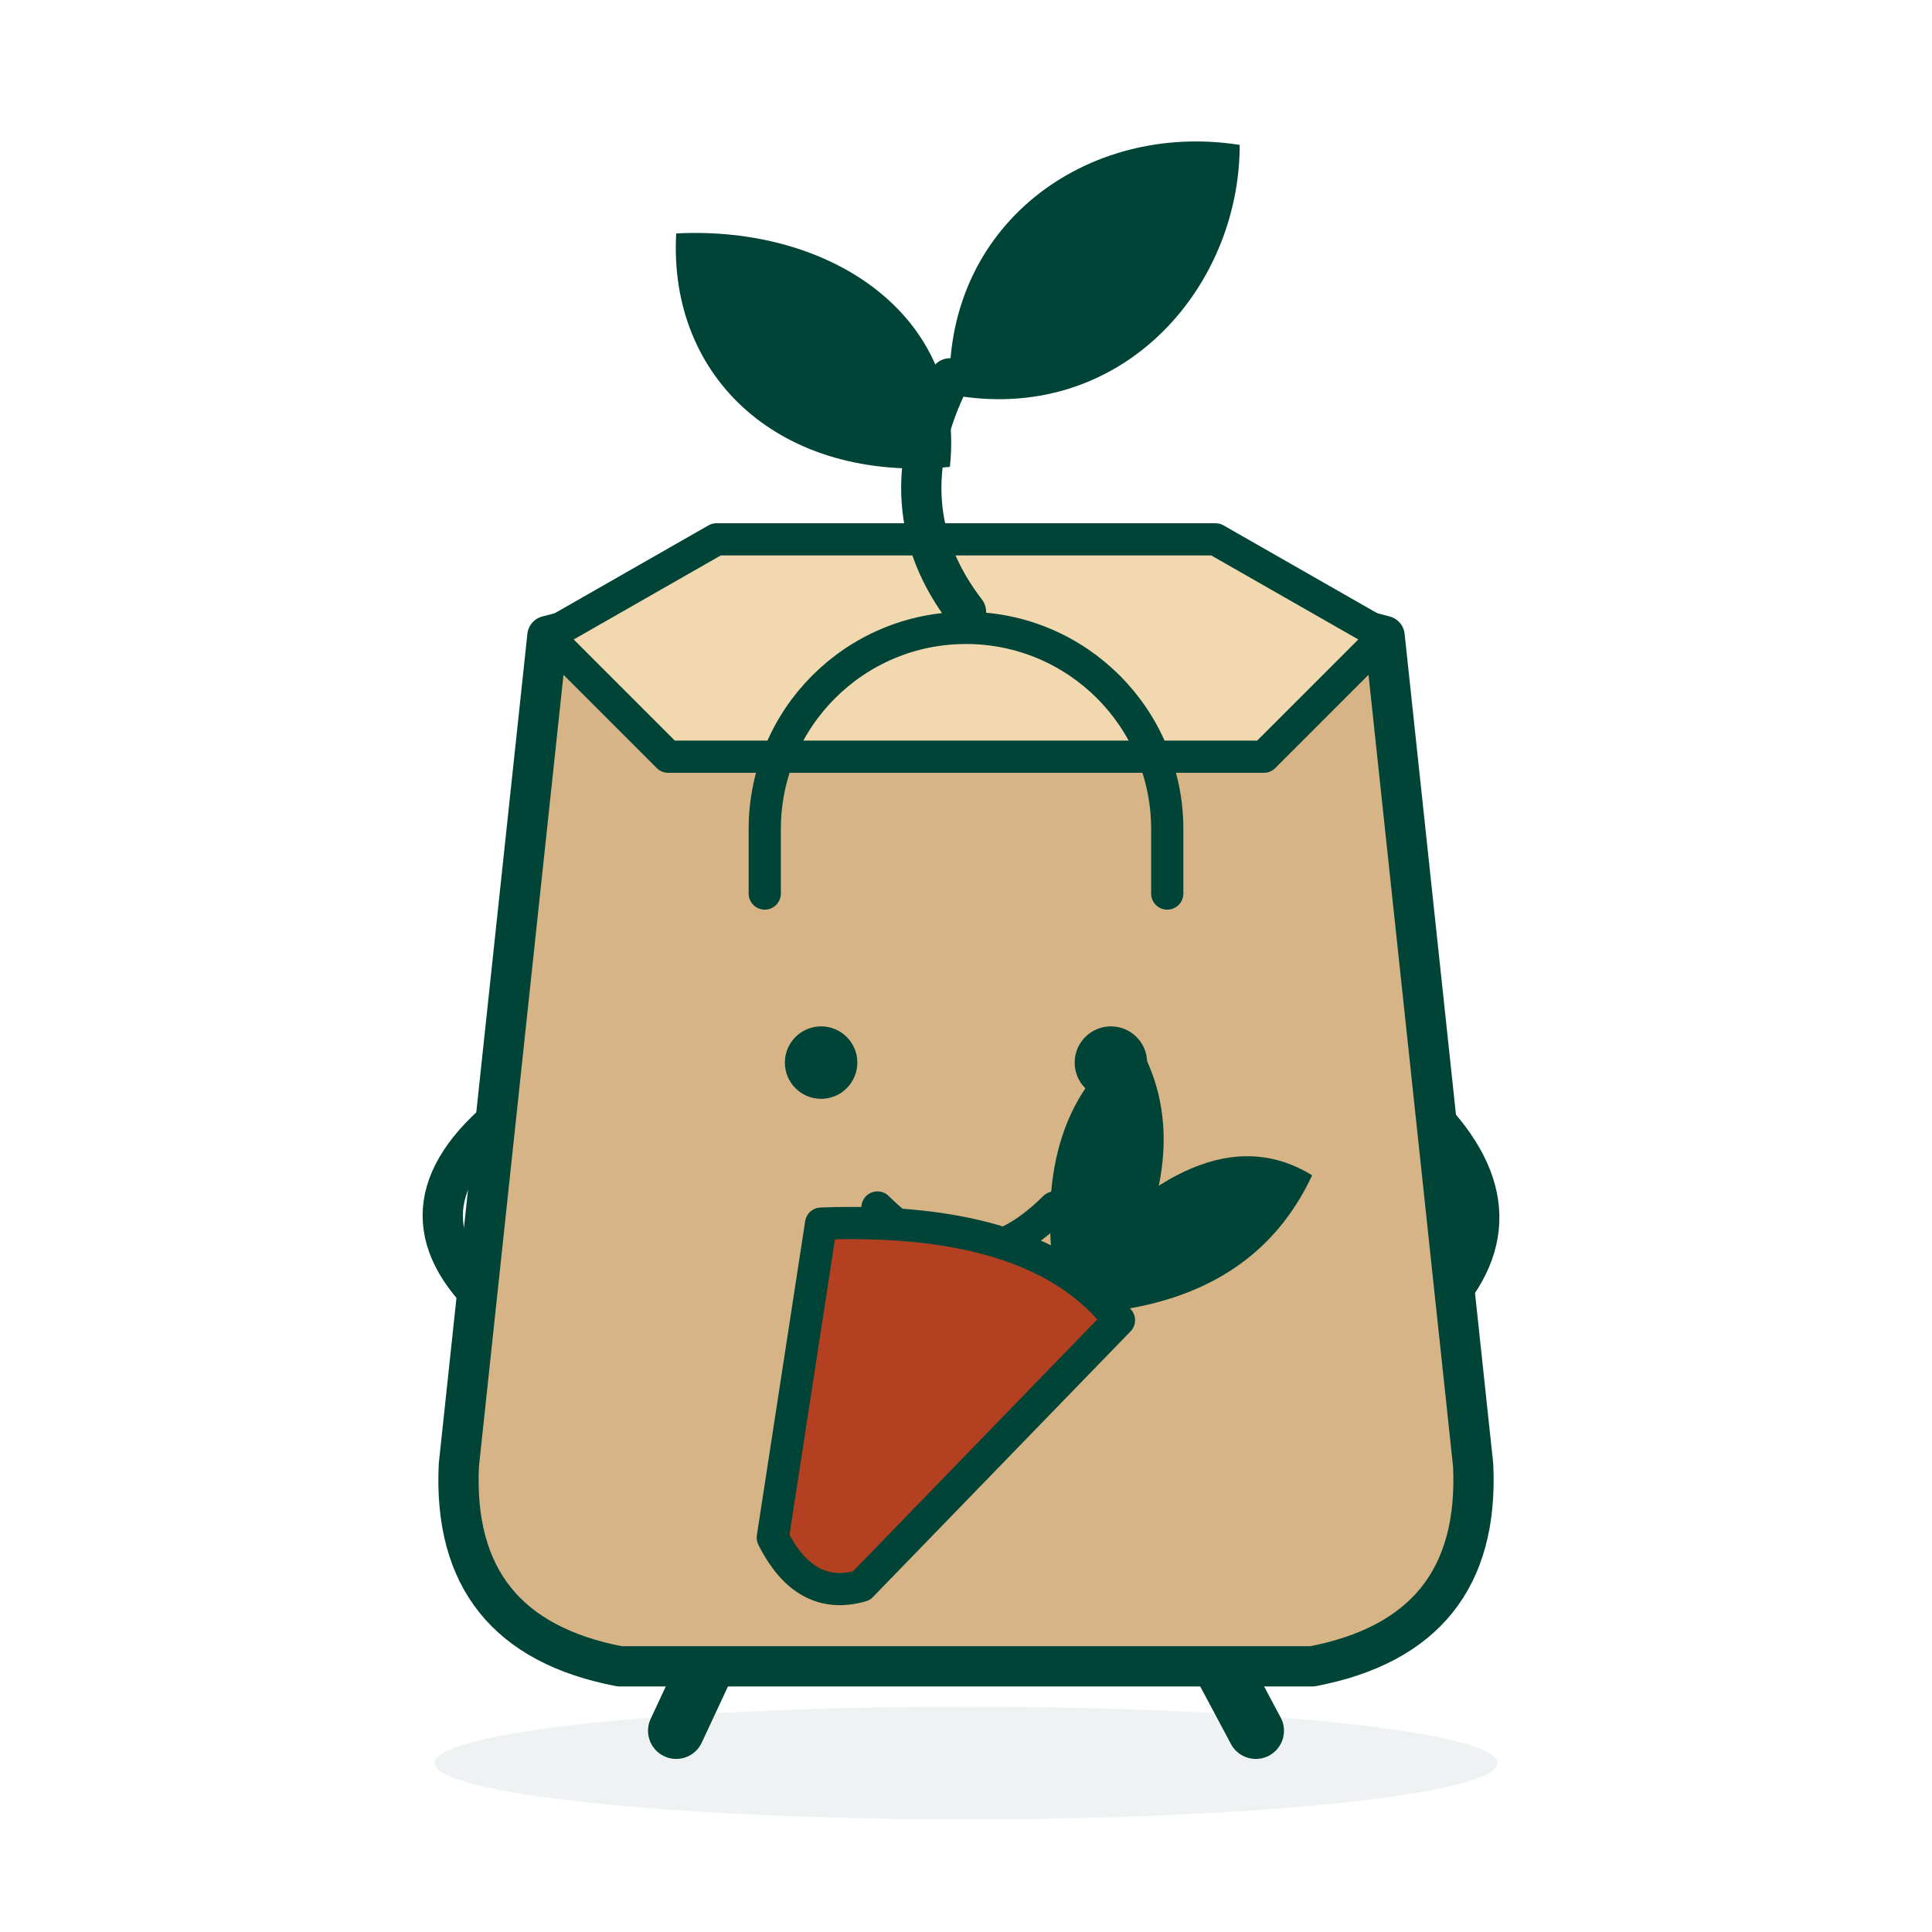
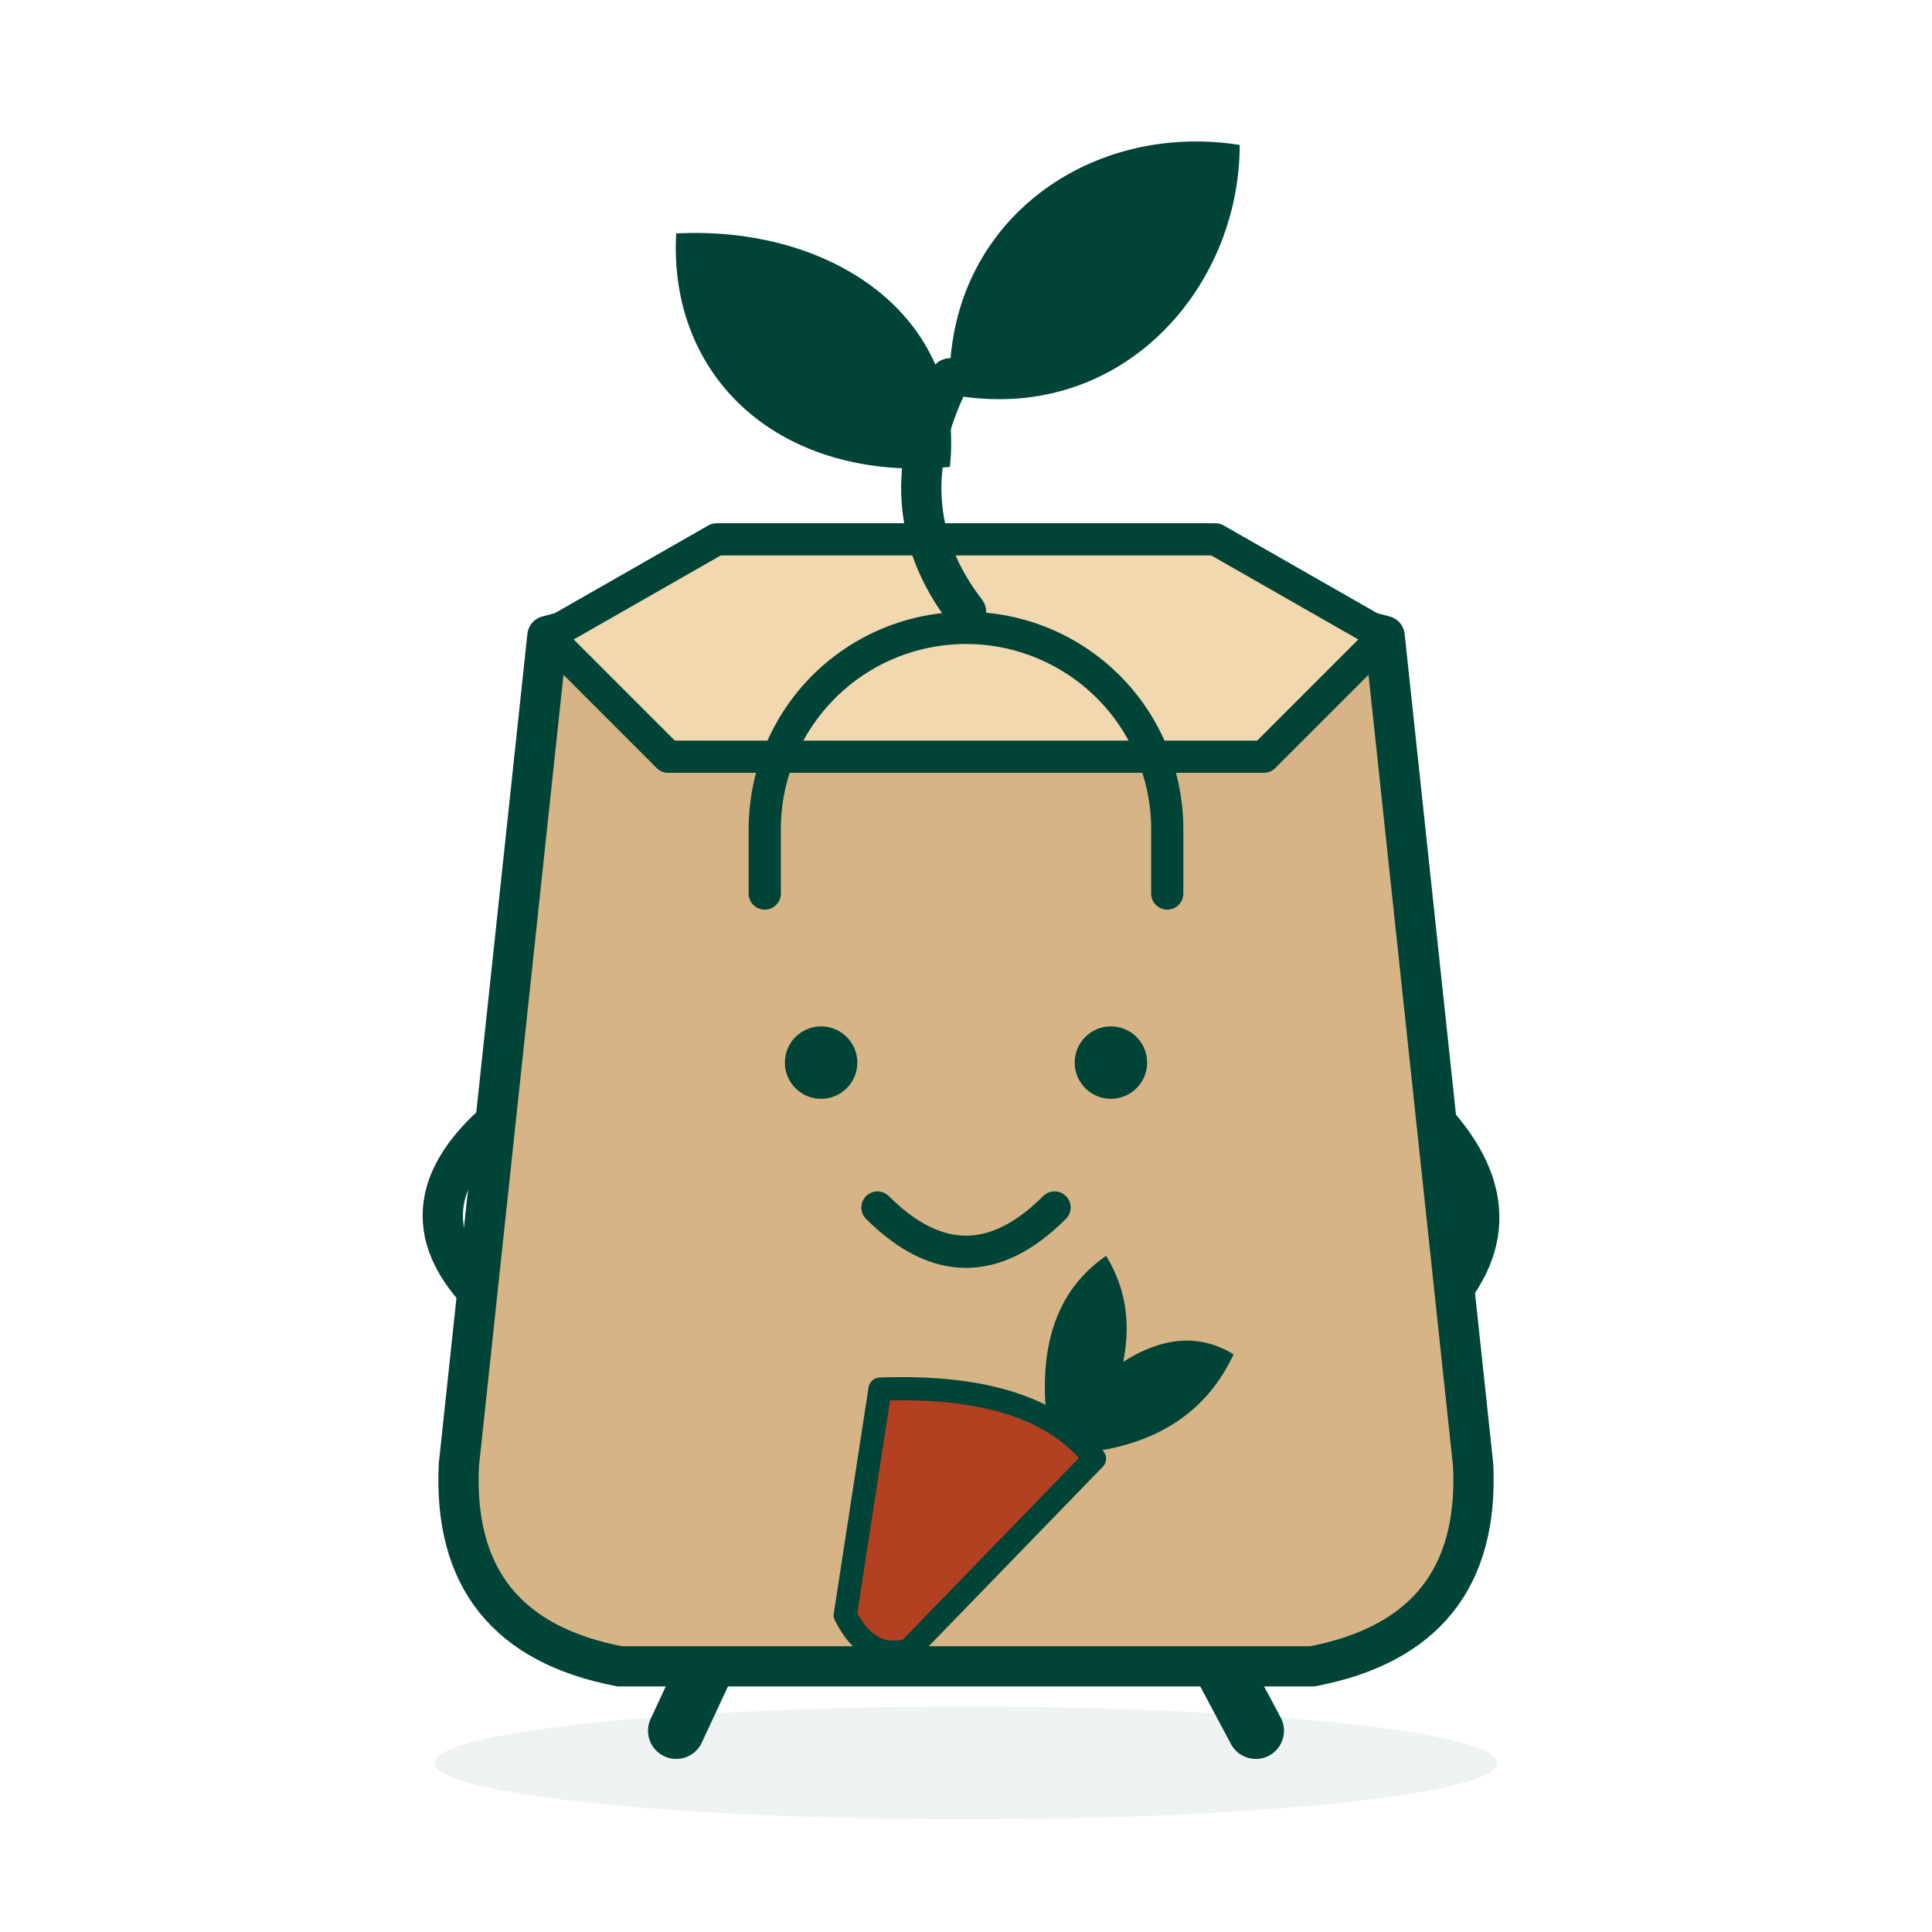
- <svg xmlns="http://www.w3.org/2000/svg" width="240" height="240" viewBox="0 0 240 240">
-   <ellipse cx="120" cy="219" rx="66" ry="7" fill="#004337" opacity=".07" />
-   <path d="M91 200 l-7 15 M148 200 l8 15" fill="none" stroke="#004337" stroke-width="7" stroke-linecap="round" stroke-linejoin="round" />
-   <path d="M62 139 Q48 151 62 163 M178 139 Q190 152 177 164" fill="none" stroke="#004337" stroke-width="5" stroke-linecap="round" stroke-linejoin="round" />
-   <path d="M68 79 Q120 65 172 79 L183 182 Q184 203 163 207 H77 Q56 203 57 182 Z" fill="#D6B486" stroke="#004337" stroke-width="5" stroke-linecap="round" stroke-linejoin="round" />
-   <path d="M68 79 L83 94 H157 L172 79 L151 67 H89 Z" fill="#F1D8AF" stroke="#004337" stroke-width="4" stroke-linecap="round" stroke-linejoin="round" />
-   <path d="M95 111 v-8 a25 25 0 0 1 50 0 v8" fill="none" stroke="#004337" stroke-width="4" stroke-linecap="round" stroke-linejoin="round" />
-   <path d="M120 76 Q110 63 118 47" fill="none" stroke="#004337" stroke-width="5" stroke-linecap="round" stroke-linejoin="round" />
-   <path d="M118 58 C97 60 83 47 84 29 C103 28 120 39 118 58 Z" fill="#004337" />
-   <path d="M118 49 C117 28 135 15 154 18 C154 36 139 53 118 49 Z" fill="#004337" />
-   <circle cx="102" cy="132" r="4.5" fill="#004337" />
-   <circle cx="138" cy="132" r="4.5" fill="#004337" />
-   <path d="M109 150 Q120 161 131 150" fill="none" stroke="#004337" stroke-width="4" stroke-linecap="round" stroke-linejoin="round" />
-   <path d="M102 152 Q129 151 139 164 L107 197 Q100 199 96 191 Z" fill="#B34021" stroke="#004337" stroke-width="4" stroke-linecap="round" stroke-linejoin="round" />
-   <path d="M131 159 Q128 138 141 129 Q149 142 139 160 M133 157 Q150 138 163 146 Q156 161 137 163" fill="#004337" />
+ <svg xmlns="http://www.w3.org/2000/svg" width="240" height="240" viewBox="0 0 240 240" fill="none">
+   <path opacity="0.07" d="M120 226C156.451 226 186 222.866 186 219C186 215.134 156.451 212 120 212C83.549 212 54 215.134 54 219C54 222.866 83.549 226 120 226Z" fill="#004337" />
+   <path d="M91 200L84 215M148 200L156 215" stroke="#004337" stroke-width="7" stroke-linecap="round" stroke-linejoin="round" />
+   <path d="M62 139C52.667 147 52.667 155 62 163M178 139C186 147.667 185.667 156 177 164" stroke="#004337" stroke-width="5" stroke-linecap="round" stroke-linejoin="round" />
+   <path d="M68 79C102.666 69.667 137.333 69.667 172 79L183 182C183.666 196 177 204.333 163 207H77C63 204.333 56.333 196 57 182L68 79Z" fill="#D6B486" stroke="#004337" stroke-width="5" stroke-linecap="round" stroke-linejoin="round" />
+   <path d="M68 79L83 94H157L172 79L151 67H89L68 79Z" fill="#F1D8AF" stroke="#004337" stroke-width="4" stroke-linecap="round" stroke-linejoin="round" />
+   <path d="M95 111V103C95 96.37 97.634 90.011 102.322 85.322C107.011 80.634 113.37 78 120 78C126.63 78 132.989 80.634 137.678 85.322C142.366 90.011 145 96.37 145 103V111" stroke="#004337" stroke-width="4" stroke-linecap="round" stroke-linejoin="round" />
+   <path d="M120 76C113.333 67.333 112.667 57.667 118 47" stroke="#004337" stroke-width="5" stroke-linecap="round" stroke-linejoin="round" />
+   <path d="M118 58C96.999 60 82.999 47 83.999 29C103 28 120 39 118 58Z" fill="#004337" />
+   <path d="M118 49C117 28 135 15 154 18C154 36 139 53 118 49Z" fill="#004337" />
+   <path d="M102 136.5C104.485 136.5 106.5 134.485 106.5 132C106.5 129.515 104.485 127.5 102 127.5C99.515 127.5 97.5 129.515 97.5 132C97.5 134.485 99.515 136.5 102 136.5Z" fill="#004337" />
+   <path d="M138 136.5C140.485 136.5 142.5 134.485 142.5 132C142.5 129.515 140.485 127.5 138 127.5C135.515 127.5 133.5 129.515 133.5 132C133.5 134.485 135.515 136.5 138 136.5Z" fill="#004337" />
+   <path d="M109 150C116.333 157.333 123.667 157.333 131 150" stroke="#004337" stroke-width="4" stroke-linecap="round" stroke-linejoin="round" />
+   <path d="M109.32 172.56C122.28 172.08 131.16 174.96 135.96 181.2L112.92 204.96C109.56 205.92 106.92 204.48 105 200.64L109.32 172.56Z" fill="#B34021" stroke="#004337" stroke-width="2.88" stroke-linecap="round" stroke-linejoin="round" />
+   <path d="M130.2 177.6C128.76 167.52 131.16 160.32 137.4 156C141.24 162.24 140.76 169.68 135.96 178.32M131.64 176.16C139.8 167.04 147 164.4 153.24 168.24C149.88 175.44 143.64 179.52 134.52 180.48" fill="#004337" />
</svg>
